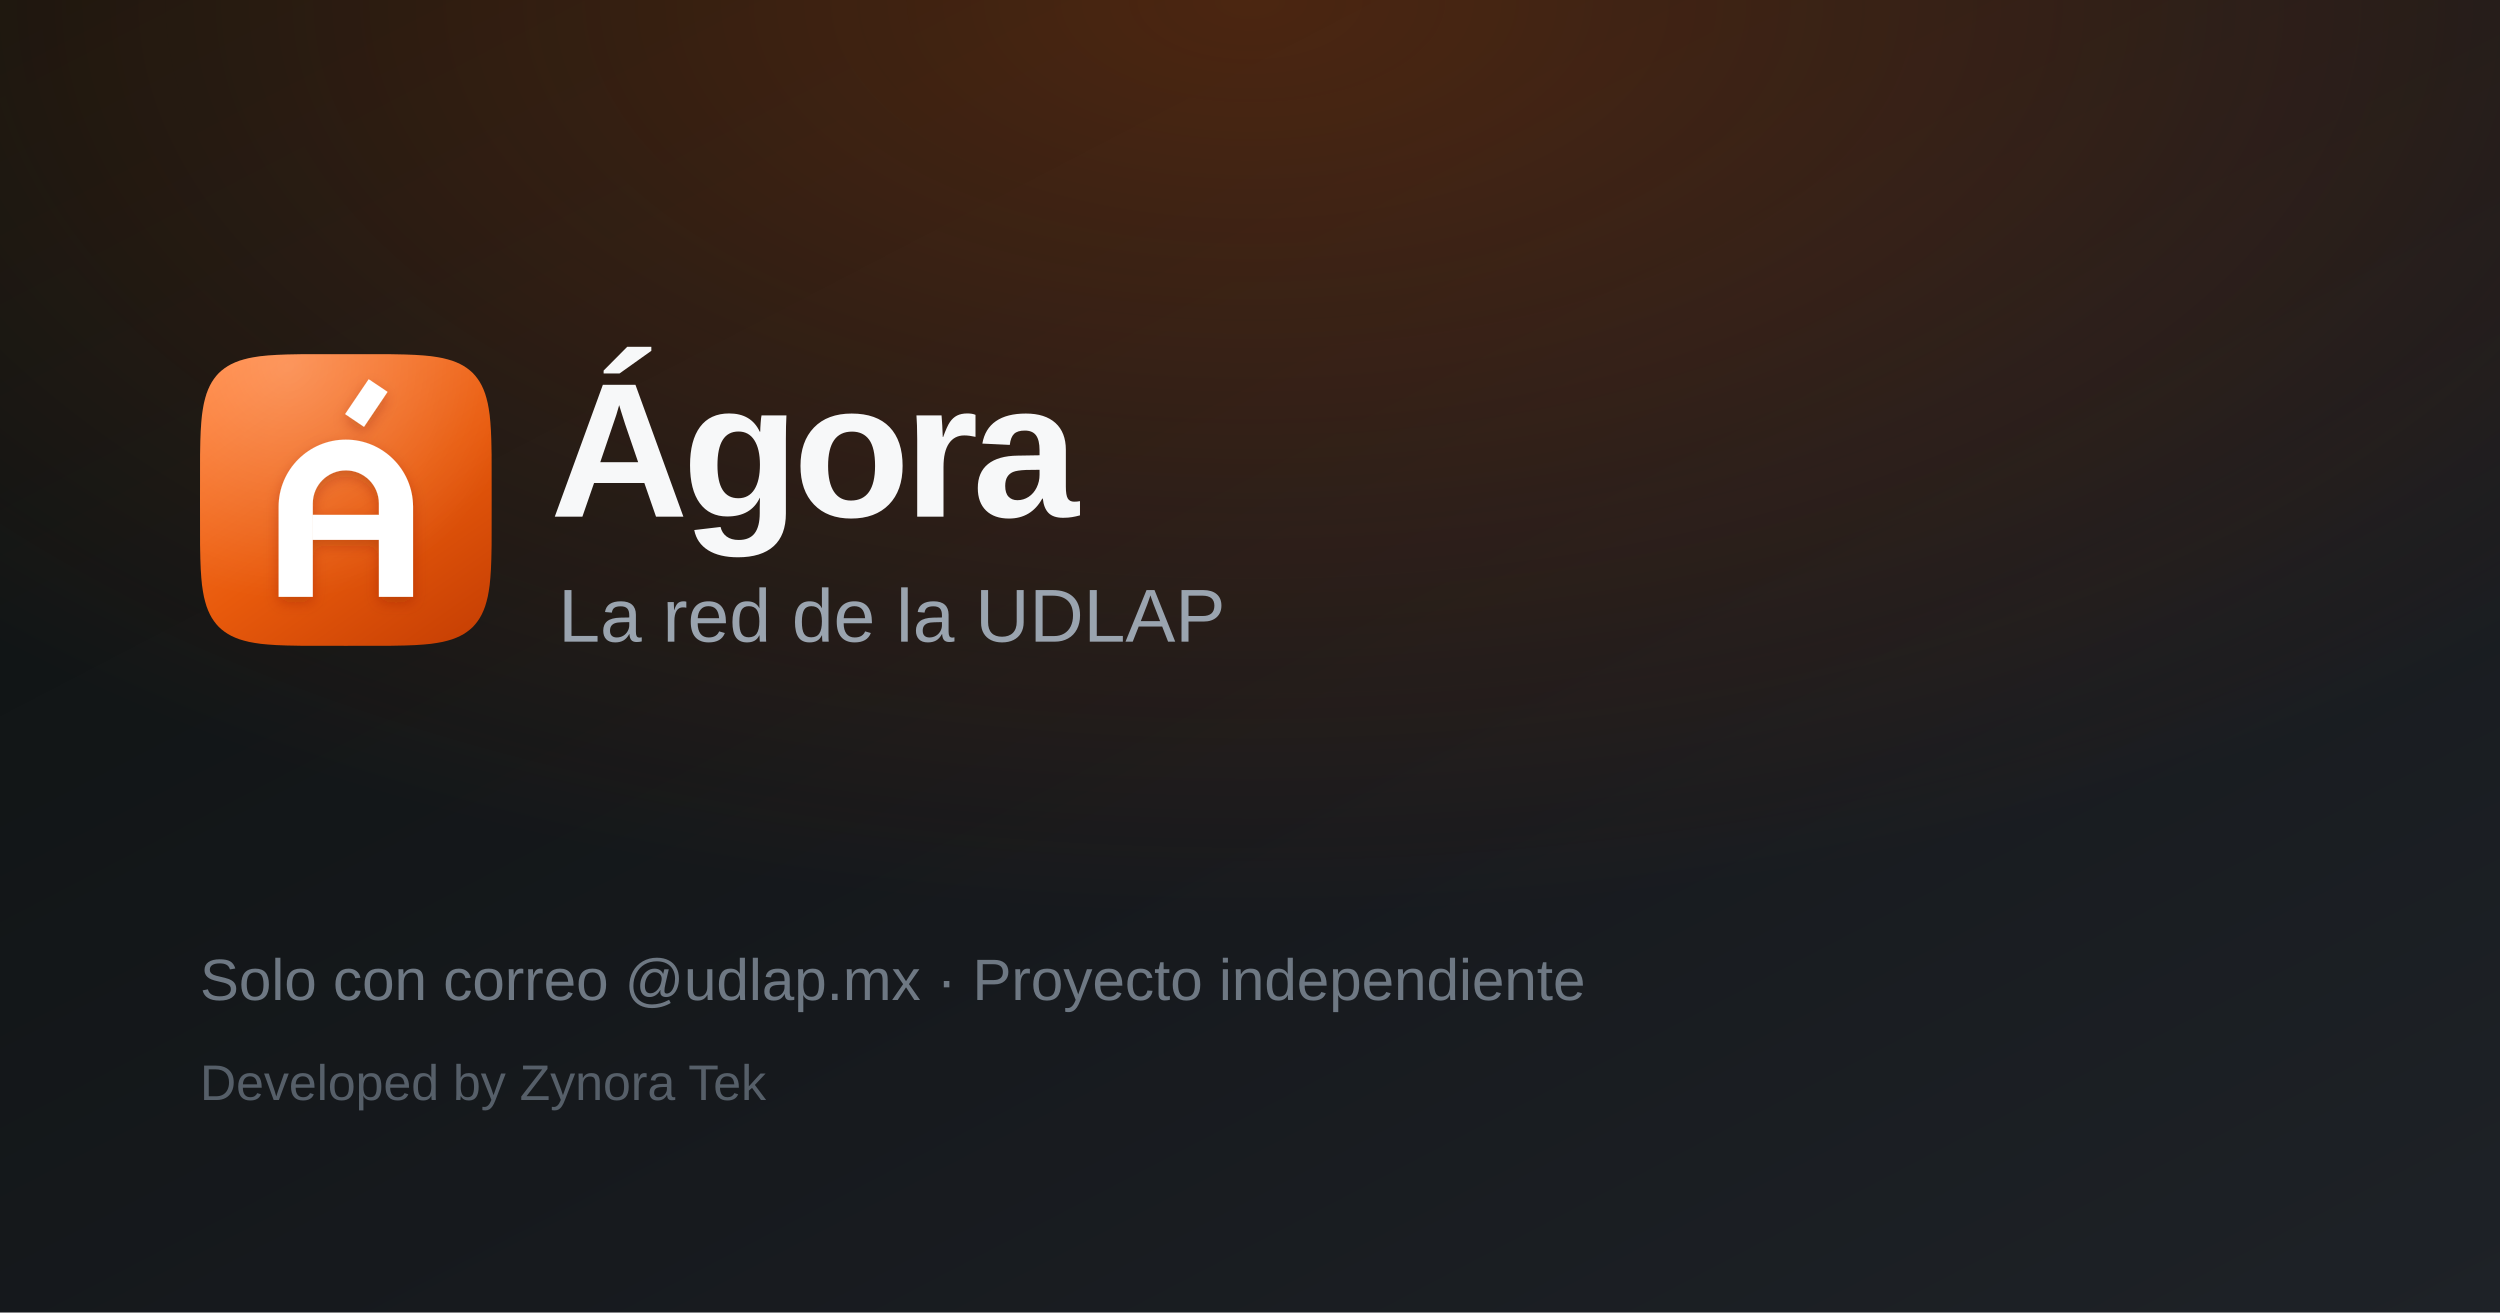
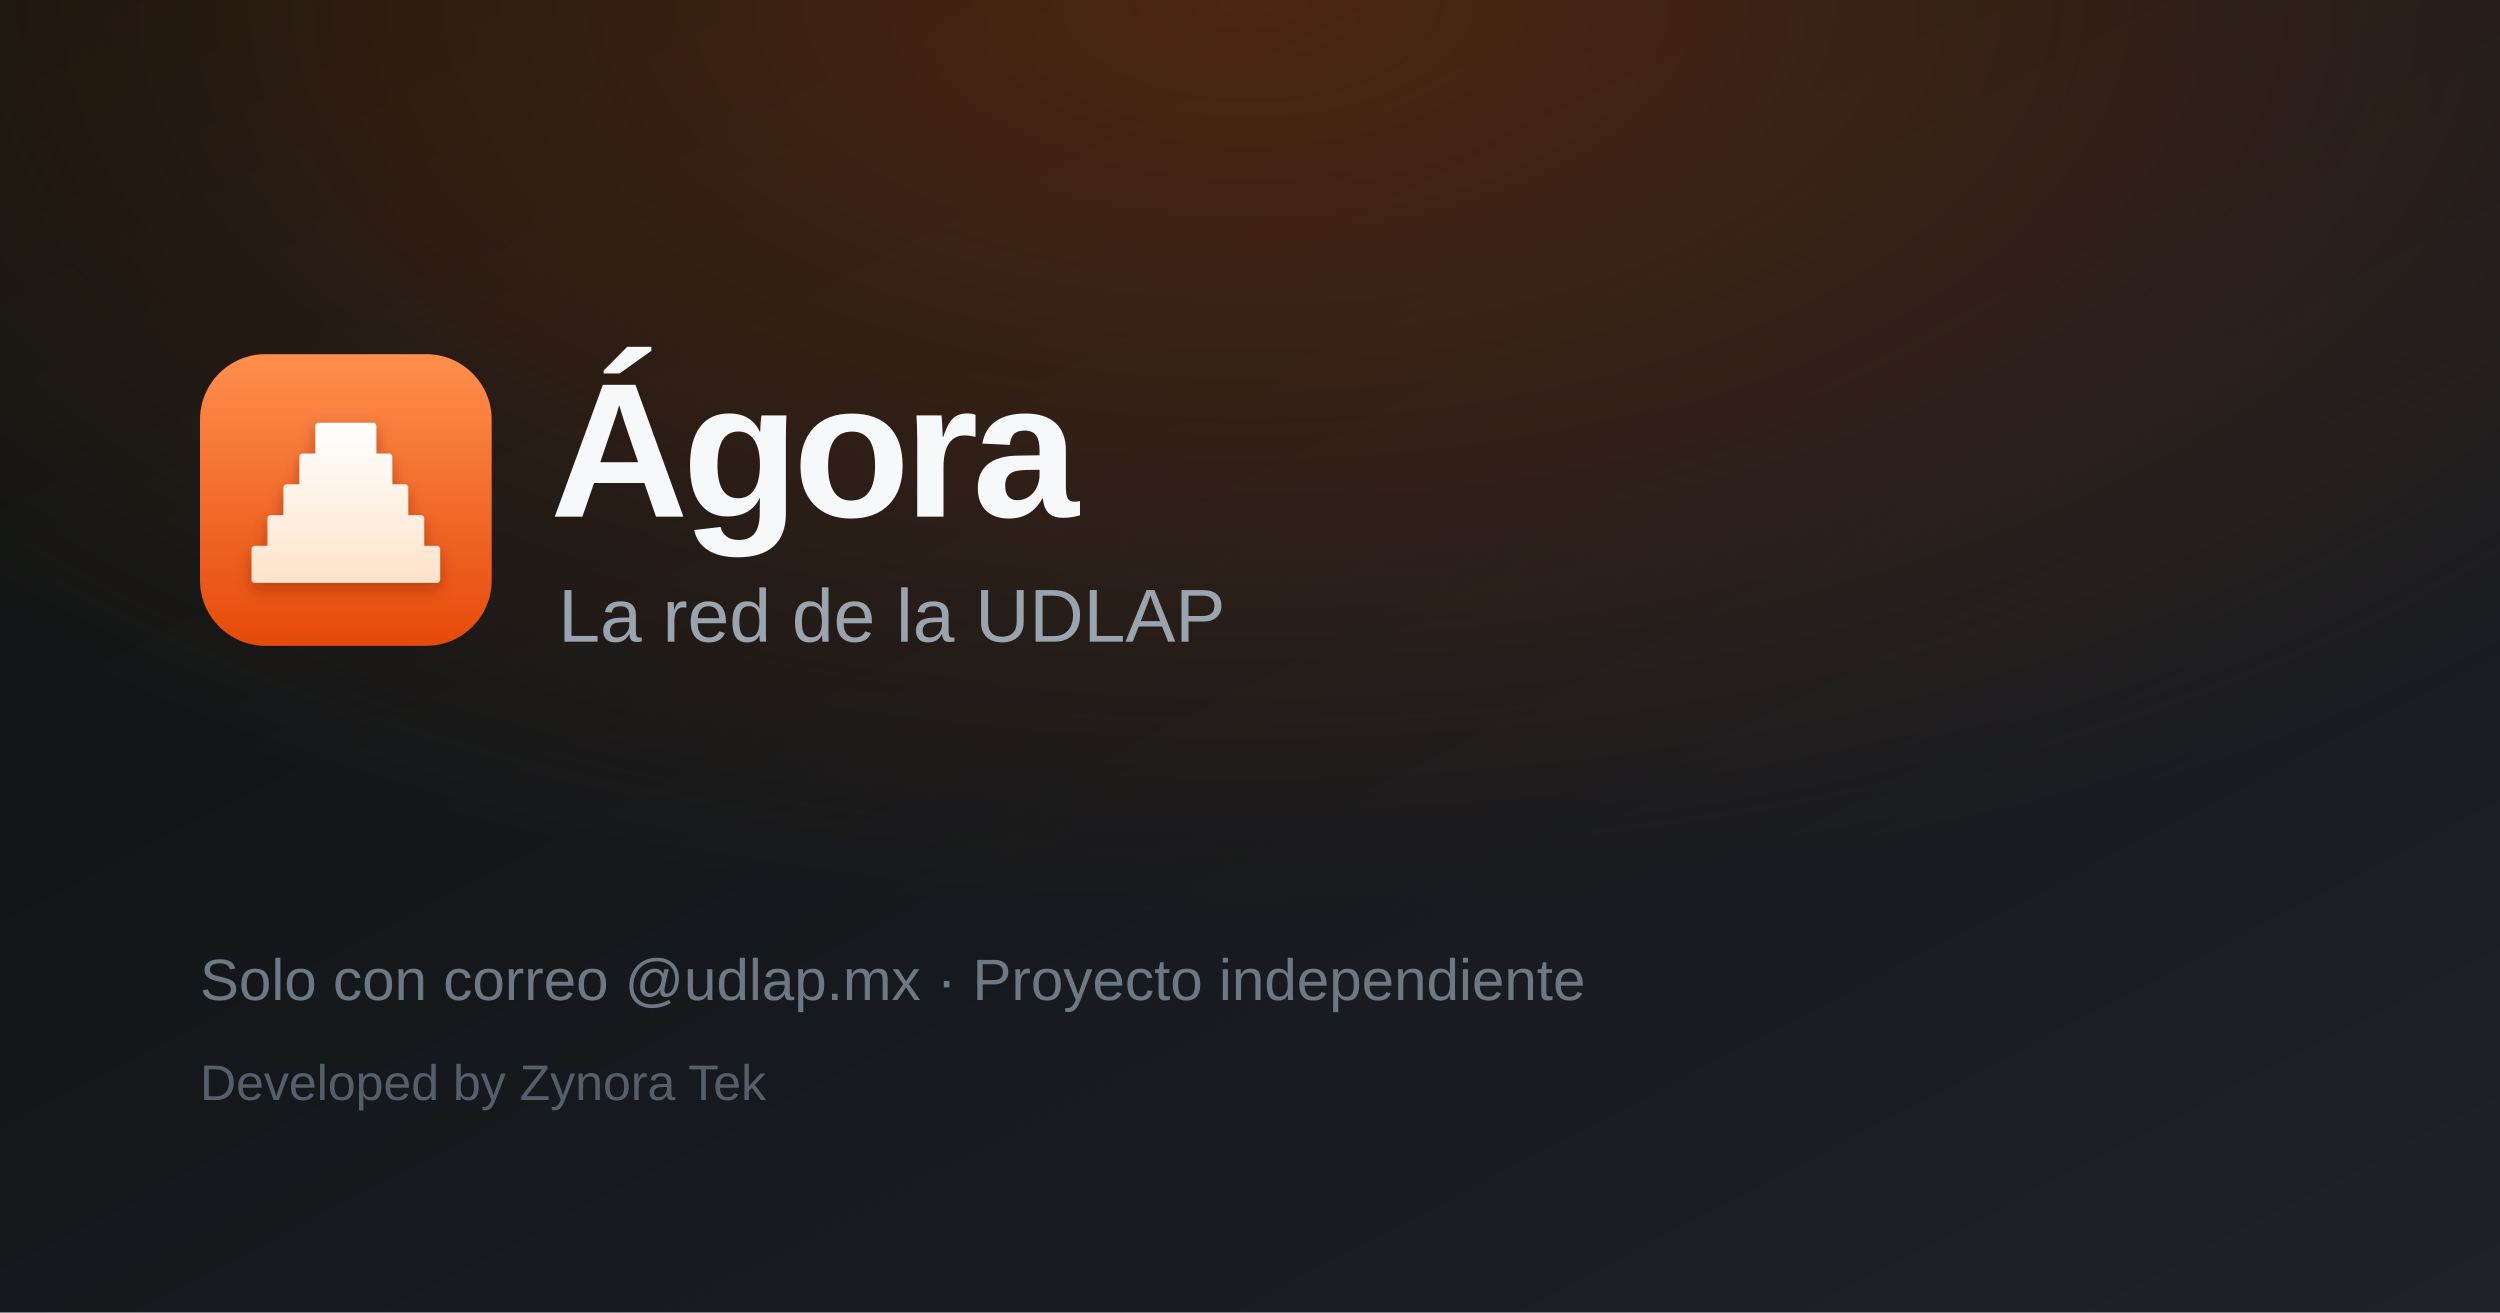
<svg xmlns="http://www.w3.org/2000/svg" width="1200" height="630" viewBox="0 0 1200 630" role="img" aria-label="Ágora - la red de la UDLAP">
  <defs>
-     <linearGradient id="bg" x1="0" y1="0" x2="1" y2="1">
+     <linearGradient id="ogbg" x1="0" y1="0" x2="1" y2="1">
      <stop offset="0" stop-color="#0d1210" />
      <stop offset="0.55" stop-color="#16191d" />
      <stop offset="1" stop-color="#1e2227" />
    </linearGradient>
-     <radialGradient id="glow" cx="50%" cy="0%" r="70%">
+     <radialGradient id="ogglow" cx="50%" cy="0%" r="70%">
      <stop offset="0" stop-color="#e35205" stop-opacity="0.28" />
      <stop offset="1" stop-color="#e35205" stop-opacity="0" />
    </radialGradient>
-     <linearGradient id="mfondo" x1="0.15" y1="0" x2="0.85" y2="1">
-       <stop offset="0" stop-color="#FF7A2F" />
-       <stop offset="0.55" stop-color="#E85A0C" />
-       <stop offset="1" stop-color="#C94104" />
+     <clipPath id="forma">
+       <rect width="1024" height="1024" rx="230" />
+     </clipPath>
+     <linearGradient id="bg" x1="0" y1="0" x2="0" y2="1">
+       <stop offset="0" stop-color="#FF8F4C" />
+       <stop offset="1" stop-color="#E64A0A" />
    </linearGradient>
-     <radialGradient id="mbrillo" cx="0.3" cy="0.04" r="0.8">
-       <stop offset="0" stop-color="#FFFFFF" stop-opacity="0.24" />
-       <stop offset="1" stop-color="#FFFFFF" stop-opacity="0" />
-     </radialGradient>
-     <filter id="msombra" x="-20%" y="-20%" width="140%" height="150%">
-       <feDropShadow dx="0" dy="10" stdDeviation="12" flood-color="#7A2300" flood-opacity="0.3" />
+     <linearGradient id="sym" x1="0" y1="0" x2="0" y2="1">
+       <stop offset="0" stop-color="#FFFFFF" />
+       <stop offset="1" stop-color="#FFE3CB" />
+     </linearGradient>
+     <filter id="sh" x="-30%" y="-30%" width="160%" height="170%">
+       <feDropShadow dx="0" dy="22" stdDeviation="26" flood-color="#6E1C00" flood-opacity="0.38" />
    </filter>
  </defs>
-   <rect width="1200" height="630" fill="url(#bg)" />
-   <rect width="1200" height="630" fill="url(#glow)" />
-   <g transform="translate(96 170) scale(0.27344)">
-     <path d="M512.0 256.0L511.9 334.7L511.4 359.7L510.7 377.9L509.7 392.6L508.5 405.1L506.9 416.0L505.1 425.8L502.9 434.6L500.5 442.7L497.7 450.0L494.6 456.8L491.2 463.0L487.4 468.7L483.3 474.0L478.9 478.9L474.0 483.3L468.7 487.4L463.0 491.2L456.8 494.6L450.0 497.7L442.7 500.5L434.6 502.9L425.8 505.1L416.0 506.9L405.1 508.5L392.6 509.7L377.9 510.7L359.7 511.4L334.7 511.9L256.0 512.0L177.3 511.9L152.3 511.4L134.1 510.7L119.4 509.7L106.9 508.5L96.0 506.9L86.2 505.1L77.4 502.9L69.3 500.5L62.0 497.7L55.2 494.6L49.0 491.2L43.3 487.4L38.0 483.3L33.1 478.9L28.7 474.0L24.6 468.7L20.8 463.0L17.4 456.8L14.3 450.0L11.5 442.7L9.1 434.6L6.9 425.8L5.1 416.0L3.5 405.1L2.3 392.6L1.3 377.9L0.6 359.7L0.1 334.7L0.0 256.0L0.1 177.3L0.6 152.3L1.3 134.1L2.3 119.4L3.5 106.9L5.1 96.0L6.9 86.2L9.1 77.4L11.5 69.3L14.3 62.0L17.4 55.2L20.8 49.0L24.6 43.3L28.7 38.0L33.1 33.1L38.0 28.7L43.3 24.6L49.0 20.8L55.2 17.4L62.0 14.3L69.3 11.5L77.4 9.1L86.2 6.9L96.0 5.1L106.9 3.5L119.4 2.3L134.1 1.3L152.3 0.6L177.3 0.1L256.0 0.0L334.7 0.1L359.7 0.6L377.9 1.3L392.6 2.3L405.1 3.5L416.0 5.1L425.8 6.9L434.6 9.1L442.7 11.5L450.0 14.3L456.8 17.4L463.0 20.8L468.7 24.6L474.0 28.7L478.9 33.1L483.3 38.0L487.4 43.3L491.2 49.0L494.6 55.2L497.7 62.0L500.5 69.3L502.9 77.4L505.1 86.2L506.9 96.0L508.5 106.9L509.7 119.4L510.7 134.1L511.4 152.3L511.9 177.3Z" fill="url(#mfondo)" />
-     <path d="M512.0 256.0L511.9 334.7L511.4 359.7L510.7 377.9L509.7 392.6L508.5 405.1L506.9 416.0L505.1 425.8L502.9 434.6L500.5 442.7L497.7 450.0L494.6 456.8L491.2 463.0L487.4 468.7L483.3 474.0L478.9 478.9L474.0 483.3L468.7 487.4L463.0 491.2L456.8 494.6L450.0 497.7L442.7 500.5L434.6 502.9L425.8 505.1L416.0 506.9L405.1 508.5L392.6 509.7L377.9 510.7L359.7 511.4L334.7 511.9L256.0 512.0L177.3 511.9L152.3 511.4L134.1 510.7L119.4 509.7L106.9 508.5L96.0 506.9L86.2 505.1L77.4 502.9L69.3 500.5L62.0 497.7L55.2 494.6L49.0 491.2L43.3 487.4L38.0 483.3L33.1 478.9L28.7 474.0L24.6 468.7L20.8 463.0L17.4 456.8L14.3 450.0L11.5 442.7L9.1 434.6L6.9 425.8L5.1 416.0L3.5 405.1L2.3 392.6L1.3 377.9L0.6 359.7L0.1 334.7L0.0 256.0L0.1 177.3L0.6 152.3L1.3 134.1L2.3 119.4L3.5 106.9L5.1 96.0L6.9 86.2L9.1 77.4L11.5 69.3L14.3 62.0L17.4 55.2L20.8 49.0L24.6 43.3L28.7 38.0L33.1 33.1L38.0 28.7L43.3 24.6L49.0 20.8L55.2 17.4L62.0 14.3L69.3 11.5L77.4 9.1L86.2 6.9L96.0 5.1L106.9 3.5L119.4 2.3L134.1 1.3L152.3 0.6L177.3 0.1L256.0 0.0L334.7 0.1L359.7 0.6L377.9 1.3L392.6 2.3L405.1 3.5L416.0 5.1L425.8 6.9L434.6 9.1L442.7 11.5L450.0 14.3L456.8 17.4L463.0 20.8L468.7 24.6L474.0 28.7L478.9 33.1L483.3 38.0L487.4 43.3L491.2 49.0L494.6 55.2L497.7 62.0L500.5 69.3L502.9 77.4L505.1 86.2L506.9 96.0L508.5 106.9L509.7 119.4L510.7 134.1L511.4 152.3L511.9 177.3Z" fill="url(#mbrillo)" />
-     <g fill="#FFFFFF" filter="url(#msombra)">
-       <path fill-rule="evenodd" d="M138 426 V268 A118 118 0 0 1 374 268 V426 H314 V262 A58 58 0 0 0 198 262 V426 Z" />
-       <path d="M197 282 H315 V326 H197 Z" />
-       <path d="M254.7 105.2 L296.1 43.9 L329.3 66.2 L287.9 127.6 Z" />
+   <rect width="1200" height="630" fill="url(#ogbg)" />
+   <rect width="1200" height="630" fill="url(#ogglow)" />
+   <g transform="translate(96 170) scale(0.13672)">
+     <g clip-path="url(#forma)">
+       <rect width="1024" height="1024" fill="url(#bg)" />
+       <g>
+         <path d="M192 792 V684 H248 V576 H304 V468 H360 V360 H416 V252 H608 V360 H664 V468 H720 V576 H776 V684 H832 V792 Z" fill="url(#sym)" stroke="url(#sym)" stroke-width="22" stroke-linejoin="round" filter="url(#sh)" />
+       </g>
    </g>
  </g>
  <text x="264" y="248" fill="#f7f8f9" font-family="Segoe UI, Helvetica Neue, Arial, sans-serif" font-size="92" font-weight="800" letter-spacing="-3">Ágora</text>
  <text x="268" y="308" fill="#9aa4af" font-family="Segoe UI, Helvetica Neue, Arial, sans-serif" font-size="36" font-weight="500">La red de la UDLAP</text>
  <text x="96" y="480" fill="#6e7883" font-family="Segoe UI, Helvetica Neue, Arial, sans-serif" font-size="28">Solo con correo @udlap.mx · Proyecto independiente</text>
  <text x="96" y="528" fill="#565f69" font-family="Segoe UI, Helvetica Neue, Arial, sans-serif" font-size="24">Developed by Zynora Tek</text>
</svg>
